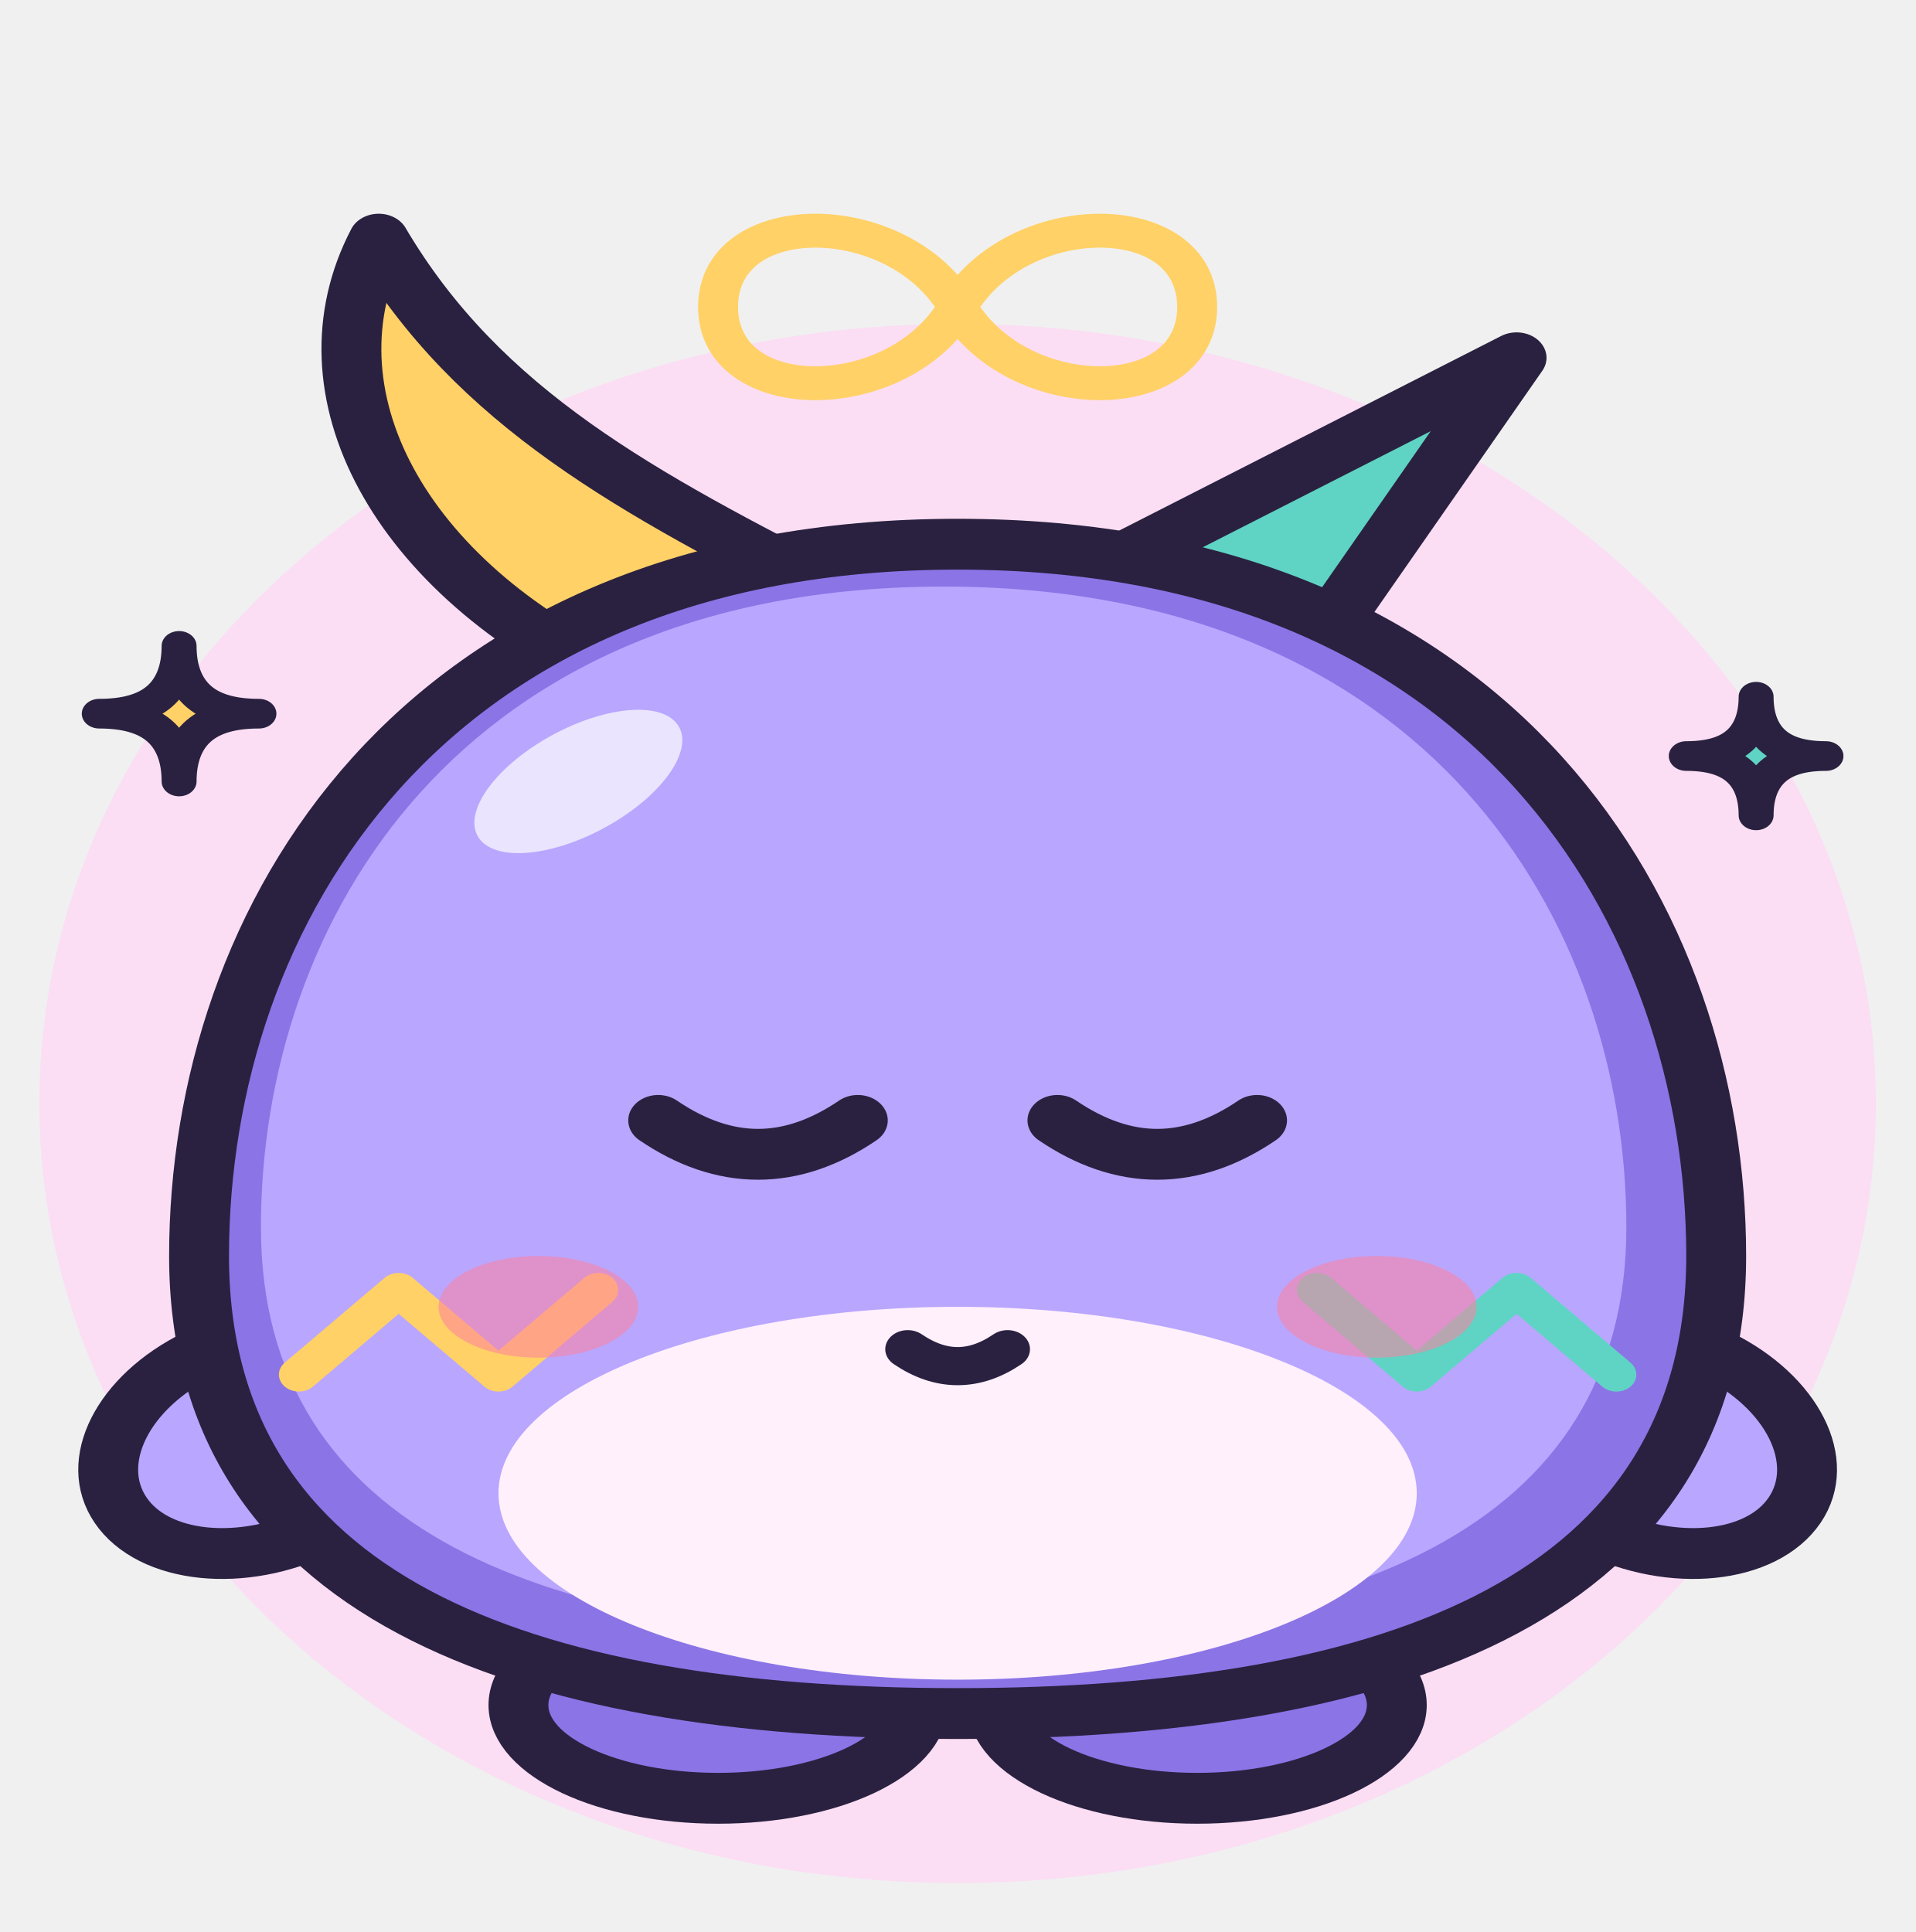
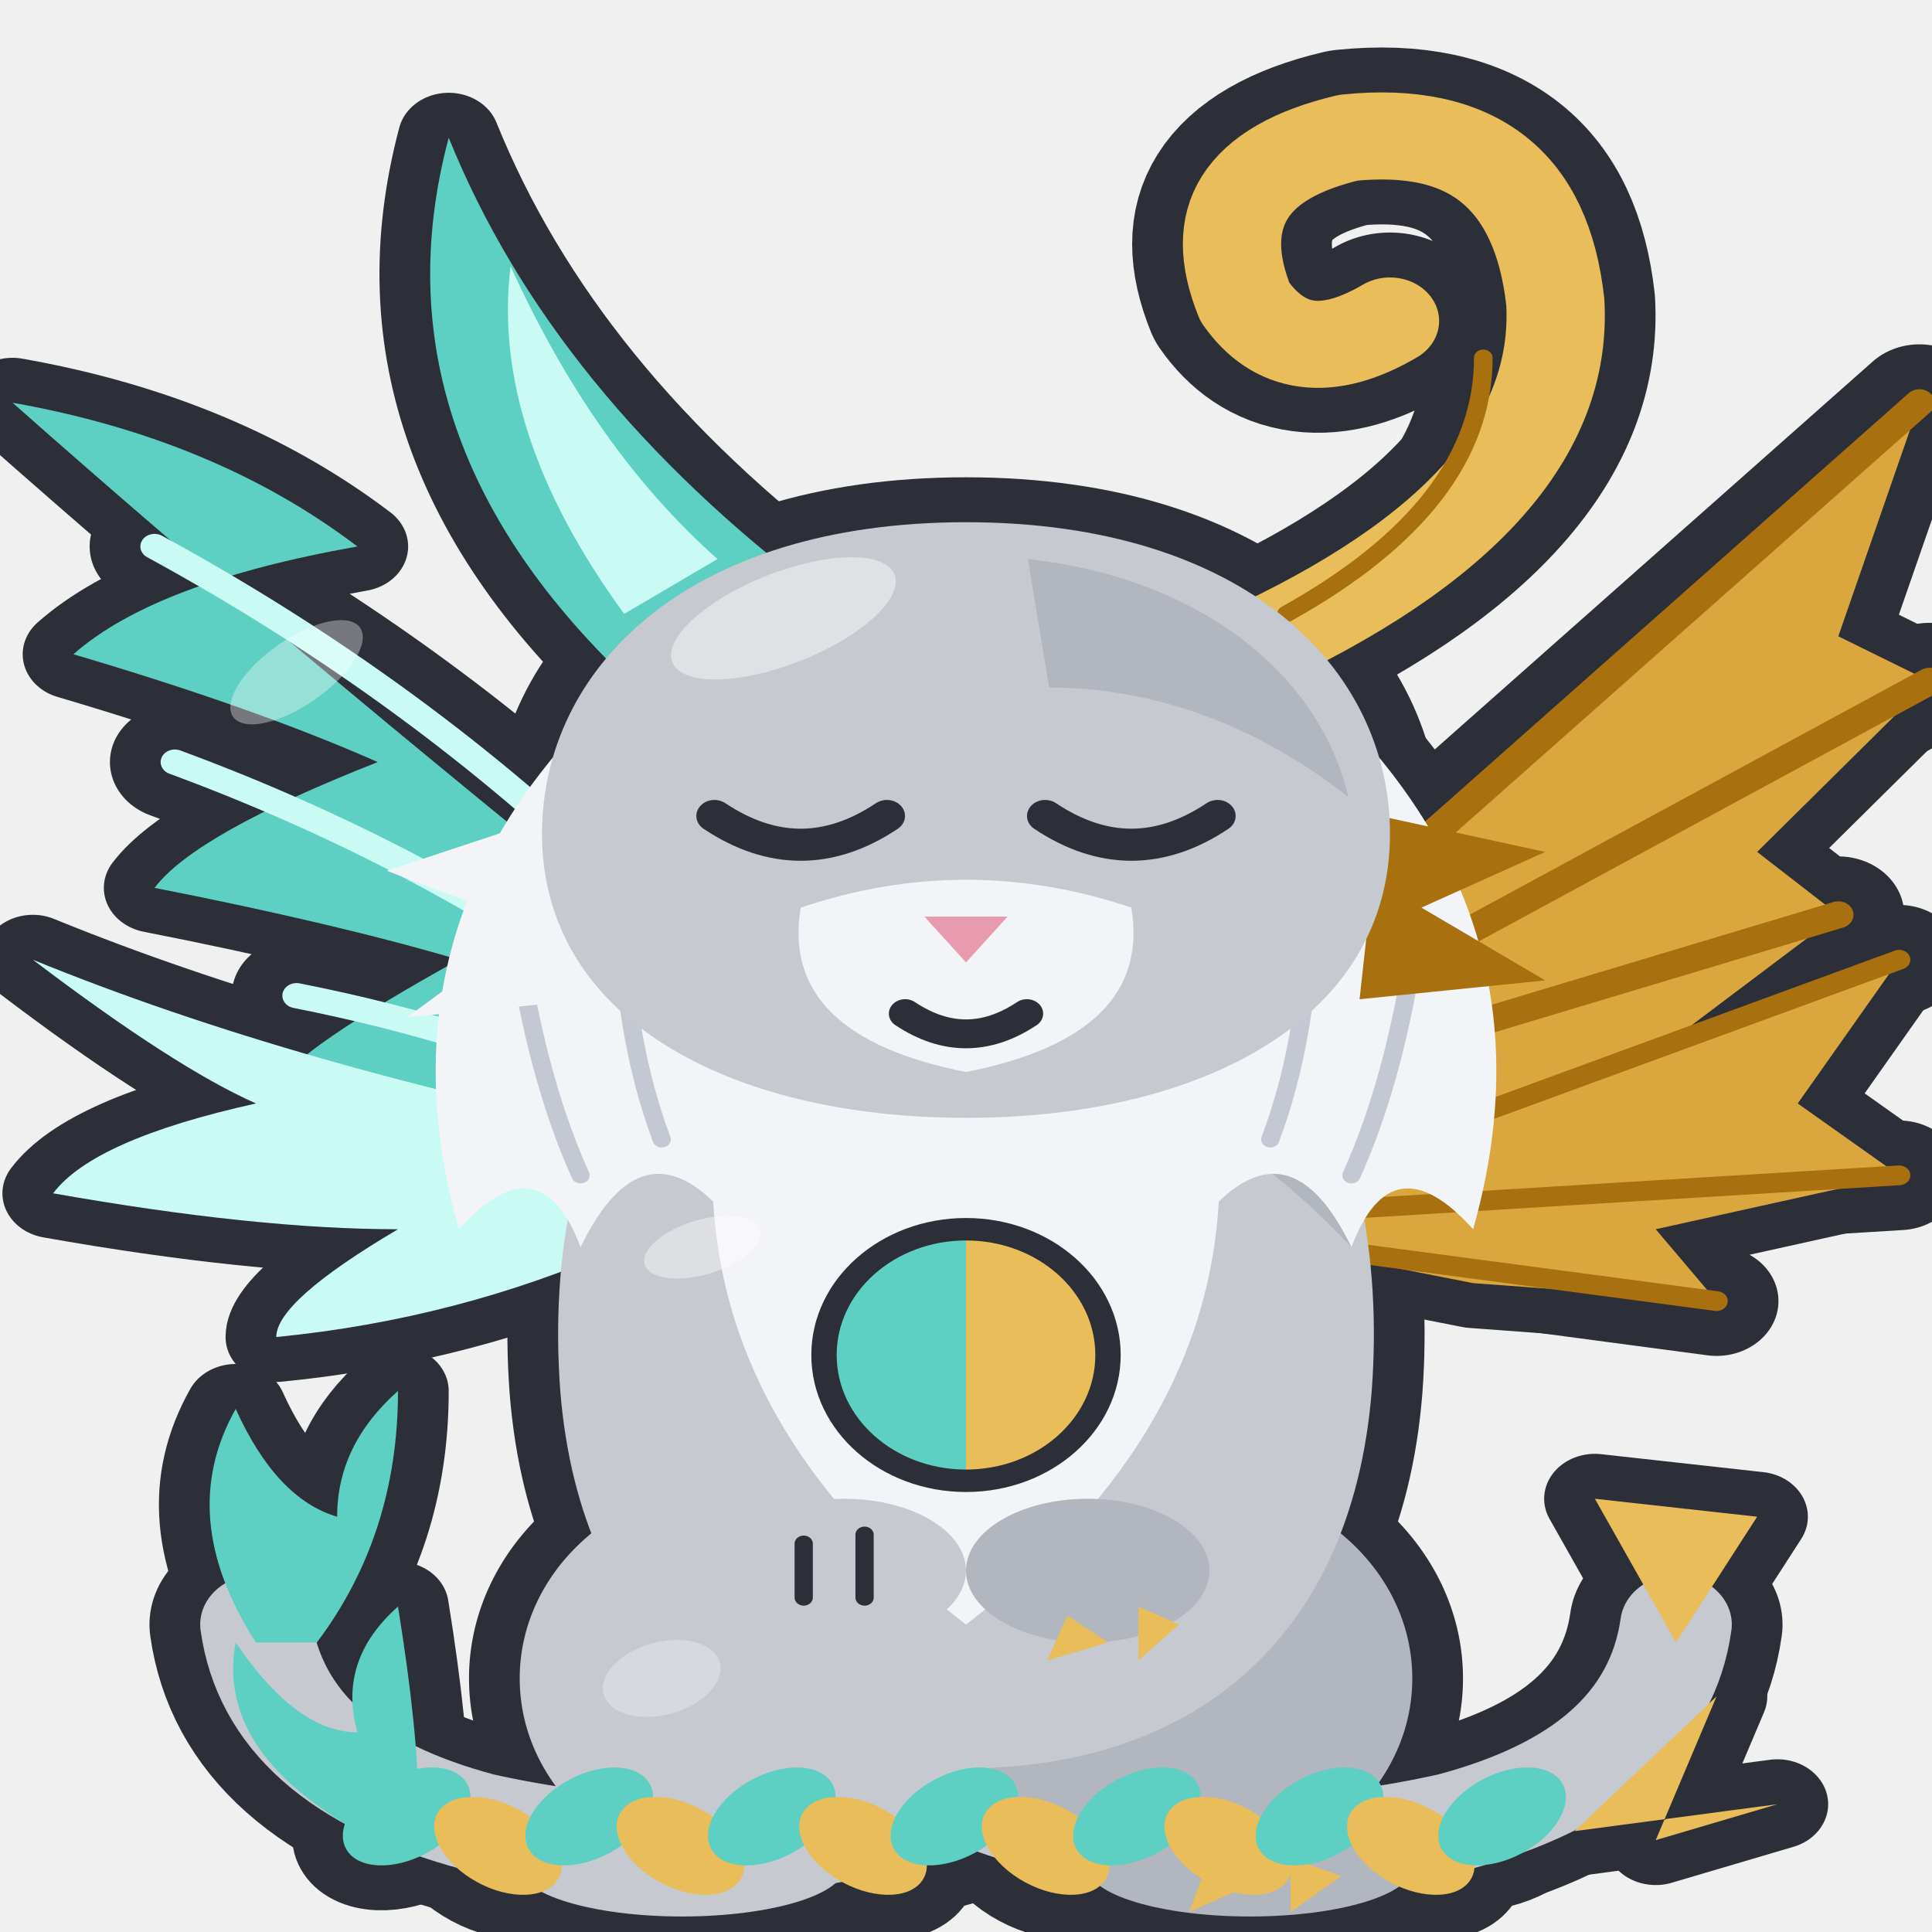
- <svg xmlns="http://www.w3.org/2000/svg" class="cr" viewBox="-1.7 5 203.4 205.2" aria-label="Paragon dormindo" height="1024" width="1015">
-   <g transform="matrix(1.06 0 0 .9 -6 19.6)">
-     <circle fill="#ffd6f5" opacity=".7" cx="100" cy="114" r="92" stroke="none" />
-     <path class="tl ink w9" d="M76 20 C76 8 94 8 100 20 C106 32 124 32 124 20 C124 8 106 8 100 20 C94 32 76 32 76 20Z" fill="none" stroke="rgb(42, 33, 64)" stroke-width="1" stroke-linejoin="round" stroke-linecap="round" />
-     <path class="tl w4" stroke="#ffd166" d="M76 20 C76 8 94 8 100 20 C106 32 124 32 124 20 C124 8 106 8 100 20 C94 32 76 32 76 20Z" fill="none" stroke-width="4" stroke-linejoin="round" stroke-linecap="round" />
-     <path class="o thin" fill="#ffd166" d="M22 60 Q22 68 30 68 Q22 68 22 76 Q22 68 14 68 Q22 68 22 60Z" stroke="rgb(42, 33, 64)" stroke-width="3.5" stroke-linejoin="round" stroke-linecap="round" />
-     <path class="o thin" fill="#5fd4c4" d="M180 66 Q180 73 187 73 Q180 73 180 80 Q180 73 173 73 Q180 73 180 66Z" stroke="rgb(42, 33, 64)" stroke-width="3.5" stroke-linejoin="round" stroke-linecap="round" />
-     <path class="o" fill="#ffd166" d="M66 64 C44 52 34 30 42 12 C52 32 68 42 88 54Z" stroke="rgb(42, 33, 64)" stroke-width="6" stroke-linejoin="round" stroke-linecap="round" />
-     <path class="o" fill="#5fd4c4" d="M130 70 L156 26 L106 56Z" stroke="rgb(42, 33, 64)" stroke-width="6" stroke-linejoin="round" stroke-linecap="round" />
-     <ellipse class="o" fill="#8b74e6" cx="76" cy="185" rx="20" ry="11" stroke="rgb(42, 33, 64)" stroke-width="6" stroke-linejoin="round" stroke-linecap="round" />
-     <ellipse class="o" fill="#8b74e6" cx="124" cy="185" rx="20" ry="11" stroke="rgb(42, 33, 64)" stroke-width="6" stroke-linejoin="round" stroke-linecap="round" />
-     <ellipse class="o" fill="#b9a6ff" cx="30" cy="154" rx="12" ry="16" transform="rotate(60 30 154)" stroke="rgb(42, 33, 64)" stroke-width="6" stroke-linejoin="round" stroke-linecap="round" />
-     <ellipse class="o" fill="#b9a6ff" cx="170" cy="154" rx="12" ry="16" transform="rotate(-60 170 154)" stroke="rgb(42, 33, 64)" stroke-width="6" stroke-linejoin="round" stroke-linecap="round" />
-     <path fill="#8b74e6" d="M100 48 C154 48 176 92 176 132 C176 172 144 186 100 186 C56 186 24 172 24 132 C24 92 46 48 100 48Z" stroke="none" />
-     <path fill="#b9a6ff" transform="matrix(.9 0 0 .9 8.6 9.8)" d="M100 48 C154 48 176 92 176 132 C176 172 144 186 100 186 C56 186 24 172 24 132 C24 92 46 48 100 48Z" stroke="none" />
-     <ellipse fill="#fff0fb" cx="100" cy="160" rx="46" ry="22" stroke="none" />
-     <path class="cir" stroke="#ffd166" d="M34 146 L44 136 L54 146 L64 136" fill="none" stroke-width="4" stroke-linejoin="round" stroke-linecap="round" />
-     <path class="cir" stroke="#5fd4c4" d="M166 146 L156 136 L146 146 L136 136" fill="none" stroke-width="4" stroke-linejoin="round" stroke-linecap="round" />
-     <path class="o ln" d="M100 48 C154 48 176 92 176 132 C176 172 144 186 100 186 C56 186 24 172 24 132 C24 92 46 48 100 48Z" fill="none" stroke="rgb(42, 33, 64)" stroke-width="6" stroke-linejoin="round" stroke-linecap="round" />
-     <ellipse class="hl" cx="62" cy="76" rx="12" ry="6" transform="rotate(-35 62 76)" fill="rgb(255, 255, 255)" stroke="none" opacity="0.7" />
-     <path class="o ln" d="M70 116 Q80 124 90 116" fill="none" stroke="rgb(42, 33, 64)" stroke-width="6" stroke-linejoin="round" stroke-linecap="round" />
-     <path class="o ln" d="M110 116 Q120 124 130 116" fill="none" stroke="rgb(42, 33, 64)" stroke-width="6" stroke-linejoin="round" stroke-linecap="round" />
-     <path class="o ln m" d="M95 143 Q100 147 105 143" fill="none" stroke="rgb(42, 33, 64)" stroke-width="4.5" stroke-linejoin="round" stroke-linecap="round" />
-     <ellipse class="ck" cx="58" cy="138" rx="10" ry="6" fill="rgb(255, 127, 159)" stroke="none" opacity="0.55" />
-     <ellipse class="ck" cx="142" cy="138" rx="10" ry="6" fill="rgb(255, 127, 159)" stroke="none" opacity="0.55" />
+ <svg xmlns="http://www.w3.org/2000/svg" viewBox="0 0 200 200" width="400" height="400">
+   <g transform="translate(100 197) scale(1.05 0.93) translate(-100 -197)">
+     <g class="o">
+       <path stroke="#2c2f38" stroke-width="10" stroke-linejoin="round" d="M76 96 Q36 60 6 30 Q26 34 40 46 Q20 50 12 58 Q30 64 42 70 Q24 78 20 84 Q38 88 50 92 Q34 102 32 106 Q50 108 58 110 Q46 120 48 124 Q62 122 72 118 Z" fill="#2c2f38" />
+       <path d="M20 46 Q46 62 66 84 M22 70 Q46 80 66 96 M34 96 Q52 100 68 108" fill="none" stroke="#2c2f38" stroke-width="12.8" stroke-linecap="round" stroke-linejoin="round" />
+       <path stroke="#2c2f38" stroke-width="10" stroke-linejoin="round" d="M124 96 Q164 60 194 30 L186 56 L195 61 L178 80 L186 87 L166 104 L171 111 L148 118 L128 118 Z" fill="#2c2f38" />
+       <path d="M126 98 L194 30 M128 102 L195 61 M130 106 L186 87 M132 112 L171 111" fill="none" stroke="#2c2f38" stroke-width="13.0" stroke-linecap="round" stroke-linejoin="round" />
+       <path stroke="#2c2f38" stroke-width="10" stroke-linejoin="round" d="M70 112 Q34 104 8 92 Q22 104 30 108 Q14 112 10 118 Q30 122 44 122 Q32 130 32 134 Q50 132 66 124 Z" fill="#2c2f38" />
+       <path stroke="#2c2f38" stroke-width="10" stroke-linejoin="round" d="M130 112 Q166 104 192 92 L182 108 L192 116 L168 122 L174 130 L150 128 L132 124 Z" fill="#2c2f38" />
+       <path d="M134 116 L192 92 M134 120 L192 116 M134 124 L174 130" fill="none" stroke="#2c2f38" stroke-width="12.2" stroke-linecap="round" stroke-linejoin="round" />
+       <path d="M86 176 Q112 197 148 188 Q168 182 170 166" fill="none" stroke="#2c2f38" stroke-width="21.0" stroke-linecap="round" stroke-linejoin="round" />
+       <path stroke="#2c2f38" stroke-width="10" stroke-linejoin="round" d="M170 168 L162 152 L178 154 Z" fill="#2c2f38" />
+       <path d="M114 176 Q88 197 52 188 Q32 182 30 166" fill="none" stroke="#2c2f38" stroke-width="21.0" stroke-linecap="round" stroke-linejoin="round" />
+       <path stroke="#2c2f38" stroke-width="10" stroke-linejoin="round" d="M30 168 Q22 154 28 142 Q32 152 38 154 Q38 146 44 140 Q44 156 36 168 Z" fill="#2c2f38" />
+       <ellipse stroke="#2c2f38" stroke-width="10" stroke-linejoin="round" cx="78" cy="172" rx="22" ry="22" fill="#2c2f38" />
+       <ellipse stroke="#2c2f38" stroke-width="10" stroke-linejoin="round" cx="122" cy="172" rx="22" ry="22" fill="#2c2f38" />
+       <ellipse stroke="#2c2f38" stroke-width="10" stroke-linejoin="round" cx="72" cy="193" rx="16" ry="5.5" fill="#2c2f38" />
+       <ellipse stroke="#2c2f38" stroke-width="10" stroke-linejoin="round" cx="128" cy="193" rx="16" ry="5.5" fill="#2c2f38" />
+       <path stroke="#2c2f38" stroke-width="10" stroke-linejoin="round" d="M124 192 L122 198 L128 195 Z M132 192 L132 198 L137 194 Z" fill="#2c2f38" />
+       <path stroke="#2c2f38" stroke-width="10" stroke-linejoin="round" d="M100 82 C130 82 142 110 140 140 C138 168 122 182 100 182 C78 182 62 168 60 140 C58 110 70 82 100 82 Z" fill="#2c2f38" />
+       <path stroke="#2c2f38" stroke-width="10" stroke-linejoin="round" d="M108 86 C124 92 136 106 138 124 C128 112 118 106 108 104 Z" fill="#2c2f38" />
+       <path stroke="#2c2f38" stroke-width="10" stroke-linejoin="round" d="M76 104 Q100 94 124 104 Q130 140 100 166 Q70 140 76 104 Z" fill="#2c2f38" />
+       <path stroke="#2c2f38" stroke-width="10" stroke-linejoin="round" d="M100 122 A14 14 0 0 0 100 150 Z" fill="#2c2f38" />
+       <path stroke="#2c2f38" stroke-width="10" stroke-linejoin="round" d="M100 122 A14 14 0 0 1 100 150 Z" fill="#2c2f38" />
+       <circle cx="100" cy="136" r="14" fill="none" stroke="#2c2f38" stroke-width="12.5" />
+       <ellipse stroke="#2c2f38" stroke-width="10" stroke-linejoin="round" cx="46.0" cy="187" rx="7" ry="4.5" fill="#2c2f38" transform="rotate(-35 46.0 189)" />
+       <ellipse stroke="#2c2f38" stroke-width="10" stroke-linejoin="round" cx="55.0" cy="191" rx="7" ry="4.5" fill="#2c2f38" transform="rotate(35 55.0 189)" />
+       <ellipse stroke="#2c2f38" stroke-width="10" stroke-linejoin="round" cx="64.0" cy="187" rx="7" ry="4.5" fill="#2c2f38" transform="rotate(-35 64.0 189)" />
+       <ellipse stroke="#2c2f38" stroke-width="10" stroke-linejoin="round" cx="73.0" cy="191" rx="7" ry="4.5" fill="#2c2f38" transform="rotate(35 73.0 189)" />
+       <ellipse stroke="#2c2f38" stroke-width="10" stroke-linejoin="round" cx="82.0" cy="187" rx="7" ry="4.5" fill="#2c2f38" transform="rotate(-35 82.0 189)" />
+       <ellipse stroke="#2c2f38" stroke-width="10" stroke-linejoin="round" cx="91.0" cy="191" rx="7" ry="4.5" fill="#2c2f38" transform="rotate(35 91.0 189)" />
+       <ellipse stroke="#2c2f38" stroke-width="10" stroke-linejoin="round" cx="100.0" cy="187" rx="7" ry="4.5" fill="#2c2f38" transform="rotate(-35 100.0 189)" />
+       <ellipse stroke="#2c2f38" stroke-width="10" stroke-linejoin="round" cx="109.0" cy="191" rx="7" ry="4.5" fill="#2c2f38" transform="rotate(35 109.0 189)" />
+       <ellipse stroke="#2c2f38" stroke-width="10" stroke-linejoin="round" cx="118.0" cy="187" rx="7" ry="4.5" fill="#2c2f38" transform="rotate(-35 118.0 189)" />
+       <ellipse stroke="#2c2f38" stroke-width="10" stroke-linejoin="round" cx="127.0" cy="191" rx="7" ry="4.5" fill="#2c2f38" transform="rotate(35 127.0 189)" />
+       <ellipse stroke="#2c2f38" stroke-width="10" stroke-linejoin="round" cx="136.0" cy="187" rx="7" ry="4.5" fill="#2c2f38" transform="rotate(-35 136.0 189)" />
+       <ellipse stroke="#2c2f38" stroke-width="10" stroke-linejoin="round" cx="145.0" cy="191" rx="7" ry="4.5" fill="#2c2f38" transform="rotate(35 145.0 189)" />
+       <ellipse stroke="#2c2f38" stroke-width="10" stroke-linejoin="round" cx="154.0" cy="187" rx="7" ry="4.5" fill="#2c2f38" transform="rotate(-35 154.0 189)" />
+       <path stroke="#2c2f38" stroke-width="10" stroke-linejoin="round" d="M40 189 Q26 180 28 168 Q34 178 40 178 Q38 170 44 164 Q46 178 46 186 Z" fill="#2c2f38" />
+       <path stroke="#2c2f38" stroke-width="10" stroke-linejoin="round" d="M160 189 L174 174 L168 190 L180 186 Z" fill="#2c2f38" />
+       <path stroke="#2c2f38" stroke-width="10" stroke-linejoin="round" d="M62 66 Q42 90 50 122 Q58 112 62 124 Q68 110 76 120 L124 120 Q132 110 138 124 Q142 112 150 122 Q158 90 138 66 Z" fill="#2c2f38" />
+       <path d="M56 92 Q58 106 62 116 M144 92 Q142 106 138 116 M66 84 Q66 100 70 112 M134 84 Q134 100 130 112" fill="none" stroke="#2c2f38" stroke-width="11.8" stroke-linecap="round" stroke-linejoin="round" />
+       <ellipse stroke="#2c2f38" stroke-width="10" stroke-linejoin="round" cx="88" cy="160" rx="12" ry="8" fill="#2c2f38" />
+       <ellipse stroke="#2c2f38" stroke-width="10" stroke-linejoin="round" cx="112" cy="160" rx="12" ry="8" fill="#2c2f38" />
+       <path d="M84 157 L84 163 M90 156 L90 163" fill="none" stroke="#2c2f38" stroke-width="11.8" stroke-linecap="round" stroke-linejoin="round" />
+       <path stroke="#2c2f38" stroke-width="10" stroke-linejoin="round" d="M110 165 L108 170 L114 168 Z M117 164 L117 170 L121 166 Z" fill="#2c2f38" />
+       <path stroke="#2c2f38" stroke-width="10" stroke-linejoin="round" d="M69.4 63.7 Q40.8 35.2 49.0 0.5 Q59.2 29.0 85.7 51.5 Z" fill="#2c2f38" />
+       <path stroke="#2c2f38" stroke-width="10" stroke-linejoin="round" d="M66.3 53.5 Q53.1 33.1 55.1 14.8 Q63.3 35.2 75.5 47.4 Z" fill="#2c2f38" />
+       <path d="M127.5 57.6 Q159.2 41.3 158.1 18.8 Q156.1 -1.6 137.7 0.5 Q122.4 4.6 127.5 18.8 Q132.6 27.0 141.8 20.9" fill="none" stroke="#2c2f38" stroke-width="19.69" stroke-linecap="round" stroke-linejoin="round" />
+       <path d="M131.6 53.5 Q151.0 41.3 151.0 25.0" fill="none" stroke="#2c2f38" stroke-width="11.836" stroke-linecap="round" stroke-linejoin="round" />
+       <path stroke="#2c2f38" stroke-width="10" stroke-linejoin="round" d="M59.2 76.0 L42.9 82.1 L57.2 88.2 L44.9 98.4 L63.3 96.4 Z" fill="#2c2f38" />
+       <path stroke="#2c2f38" stroke-width="10" stroke-linejoin="round" d="M140.8 76.0 L157.1 80.0 L144.9 86.2 L157.1 94.3 L138.8 96.4 Z" fill="#2c2f38" />
+       <path stroke="#2c2f38" stroke-width="10" stroke-linejoin="round" d="M100.0 43.3 C127.5 43.3 141.8 59.6 141.8 78.0 C141.8 98.4 123.5 109.6 100.0 109.6 C76.5 109.6 58.2 98.4 58.2 78.0 C58.2 59.6 72.5 43.3 100.0 43.3 Z" fill="#2c2f38" />
+       <path stroke="#2c2f38" stroke-width="10" stroke-linejoin="round" d="M106.1 47.4 C122.4 49.4 134.7 59.6 137.7 73.9 C128.6 65.8 118.4 61.7 108.2 61.7 Z" fill="#2c2f38" />
+       <path stroke="#2c2f38" stroke-width="10" stroke-linejoin="round" d="M83.7 86.2 Q100.0 80.0 116.3 86.2 Q118.4 100.4 100.0 104.5 Q81.6 100.4 83.7 86.2 Z" fill="#2c2f38" />
+       <path stroke="#2c2f38" stroke-width="10" stroke-linejoin="round" d="M95.9 87.2 L104.1 87.2 L100.0 92.3 Z" fill="#2c2f38" />
+       <path d="M75.2 76.0 Q83.7 82.4 92.2 76.0" fill="none" stroke="#2c2f38" stroke-width="13.57" stroke-linecap="round" stroke-linejoin="round" />
+       <path d="M107.8 76.0 Q116.3 82.4 124.8 76.0" fill="none" stroke="#2c2f38" stroke-width="13.57" stroke-linecap="round" stroke-linejoin="round" />
+       <path d="M94.0 98.0 Q100.0 102.5 106.0 98.0" fill="none" stroke="#2c2f38" stroke-width="13.213" stroke-linecap="round" stroke-linejoin="round" />
+     </g>
+     <path d="M76 96 Q36 60 6 30 Q26 34 40 46 Q20 50 12 58 Q30 64 42 70 Q24 78 20 84 Q38 88 50 92 Q34 102 32 106 Q50 108 58 110 Q46 120 48 124 Q62 122 72 118 Z" fill="#5dcfc3" />
+     <path d="M20 46 Q46 62 66 84 M22 70 Q46 80 66 96 M34 96 Q52 100 68 108" fill="none" stroke="#c9fbf4" stroke-width="2.8" stroke-linecap="round" stroke-linejoin="round" />
+     <path d="M124 96 Q164 60 194 30 L186 56 L195 61 L178 80 L186 87 L166 104 L171 111 L148 118 L128 118 Z" fill="#d9a73e" />
+     <path d="M126 98 L194 30 M128 102 L195 61 M130 106 L186 87 M132 112 L171 111" fill="none" stroke="#a8700e" stroke-width="3" stroke-linecap="round" stroke-linejoin="round" />
+     <path d="M70 112 Q34 104 8 92 Q22 104 30 108 Q14 112 10 118 Q30 122 44 122 Q32 130 32 134 Q50 132 66 124 Z" fill="#c9fbf4" />
+     <path d="M130 112 Q166 104 192 92 L182 108 L192 116 L168 122 L174 130 L150 128 L132 124 Z" fill="#d9a73e" />
+     <path d="M134 116 L192 92 M134 120 L192 116 M134 124 L174 130" fill="none" stroke="#a8700e" stroke-width="2.2" stroke-linecap="round" stroke-linejoin="round" />
+     <path d="M86 176 Q112 197 148 188 Q168 182 170 166" fill="none" stroke="#c6c9d0" stroke-width="11" stroke-linecap="round" stroke-linejoin="round" />
+     <path d="M170 168 L162 152 L178 154 Z" fill="#e8bd5a" />
+     <path d="M114 176 Q88 197 52 188 Q32 182 30 166" fill="none" stroke="#c6c9d0" stroke-width="11" stroke-linecap="round" stroke-linejoin="round" />
+     <path d="M30 168 Q22 154 28 142 Q32 152 38 154 Q38 146 44 140 Q44 156 36 168 Z" fill="#5dcfc3" />
+     <ellipse cx="78" cy="172" rx="22" ry="22" fill="#c6c9d0" />
+     <ellipse cx="122" cy="172" rx="22" ry="22" fill="#b2b6be" />
+     <ellipse cx="72" cy="193" rx="16" ry="5.5" fill="#c6c9d0" />
+     <ellipse cx="128" cy="193" rx="16" ry="5.5" fill="#b2b6be" />
+     <path d="M124 192 L122 198 L128 195 Z M132 192 L132 198 L137 194 Z" fill="#e8bd5a" />
+     <path d="M100 82 C130 82 142 110 140 140 C138 168 122 182 100 182 C78 182 62 168 60 140 C58 110 70 82 100 82 Z" fill="#c6c9d0" />
+     <path d="M108 86 C124 92 136 106 138 124 C128 112 118 106 108 104 Z" fill="#b2b6be" />
+     <path d="M76 104 Q100 94 124 104 Q130 140 100 166 Q70 140 76 104 Z" fill="#f3f4f7" />
+     <path d="M100 122 A14 14 0 0 0 100 150 Z" fill="#5dcfc3" />
+     <path d="M100 122 A14 14 0 0 1 100 150 Z" fill="#e8bd5a" />
+     <circle cx="100" cy="136" r="14" fill="none" stroke="#2c2f38" stroke-width="2.5" />
+     <ellipse cx="46.0" cy="187" rx="7" ry="4.5" fill="#5dcfc3" transform="rotate(-35 46.0 189)" />
+     <ellipse cx="55.0" cy="191" rx="7" ry="4.5" fill="#e8bd5a" transform="rotate(35 55.0 189)" />
+     <ellipse cx="64.0" cy="187" rx="7" ry="4.5" fill="#5dcfc3" transform="rotate(-35 64.0 189)" />
+     <ellipse cx="73.0" cy="191" rx="7" ry="4.5" fill="#e8bd5a" transform="rotate(35 73.0 189)" />
+     <ellipse cx="82.0" cy="187" rx="7" ry="4.5" fill="#5dcfc3" transform="rotate(-35 82.0 189)" />
+     <ellipse cx="91.0" cy="191" rx="7" ry="4.5" fill="#e8bd5a" transform="rotate(35 91.0 189)" />
+     <ellipse cx="100.0" cy="187" rx="7" ry="4.5" fill="#5dcfc3" transform="rotate(-35 100.0 189)" />
+     <ellipse cx="109.0" cy="191" rx="7" ry="4.5" fill="#e8bd5a" transform="rotate(35 109.0 189)" />
+     <ellipse cx="118.0" cy="187" rx="7" ry="4.5" fill="#5dcfc3" transform="rotate(-35 118.0 189)" />
+     <ellipse cx="127.0" cy="191" rx="7" ry="4.5" fill="#e8bd5a" transform="rotate(35 127.0 189)" />
+     <ellipse cx="136.0" cy="187" rx="7" ry="4.5" fill="#5dcfc3" transform="rotate(-35 136.0 189)" />
+     <ellipse cx="145.0" cy="191" rx="7" ry="4.5" fill="#e8bd5a" transform="rotate(35 145.0 189)" />
+     <ellipse cx="154.0" cy="187" rx="7" ry="4.5" fill="#5dcfc3" transform="rotate(-35 154.0 189)" />
+     <path d="M40 189 Q26 180 28 168 Q34 178 40 178 Q38 170 44 164 Q46 178 46 186 Z" fill="#5dcfc3" />
+     <path d="M160 189 L174 174 L168 190 L180 186 Z" fill="#e8bd5a" />
+     <path d="M62 66 Q42 90 50 122 Q58 112 62 124 Q68 110 76 120 L124 120 Q132 110 138 124 Q142 112 150 122 Q158 90 138 66 Z" fill="#f3f4f7" />
+     <path d="M56 92 Q58 106 62 116 M144 92 Q142 106 138 116 M66 84 Q66 100 70 112 M134 84 Q134 100 130 112" fill="none" stroke="#c4c8d2" stroke-width="1.8" stroke-linecap="round" stroke-linejoin="round" />
+     <ellipse cx="88" cy="160" rx="12" ry="8" fill="#c6c9d0" />
+     <ellipse cx="112" cy="160" rx="12" ry="8" fill="#b2b6be" />
+     <path d="M84 157 L84 163 M90 156 L90 163" fill="none" stroke="#2c2f38" stroke-width="1.8" stroke-linecap="round" stroke-linejoin="round" />
+     <path d="M110 165 L108 170 L114 168 Z M117 164 L117 170 L121 166 Z" fill="#e8bd5a" />
+     <path d="M69.4 63.7 Q40.8 35.2 49.0 0.5 Q59.2 29.0 85.7 51.5 Z" fill="#5dcfc3" />
+     <path d="M66.3 53.5 Q53.1 33.1 55.1 14.8 Q63.3 35.2 75.5 47.4 Z" fill="#c9fbf4" />
+     <path d="M127.5 57.6 Q159.2 41.3 158.1 18.8 Q156.1 -1.6 137.7 0.5 Q122.4 4.6 127.5 18.8 Q132.6 27.0 141.8 20.9" fill="none" stroke="#e8bd5a" stroke-width="9.69" stroke-linecap="round" stroke-linejoin="round" />
+     <path d="M131.6 53.5 Q151.0 41.3 151.0 25.0" fill="none" stroke="#a8700e" stroke-width="1.836" stroke-linecap="round" stroke-linejoin="round" />
+     <path d="M59.2 76.0 L42.9 82.1 L57.2 88.2 L44.9 98.4 L63.3 96.4 Z" fill="#f3f4f7" />
+     <path d="M140.8 76.0 L157.1 80.0 L144.9 86.2 L157.1 94.3 L138.8 96.4 Z" fill="#a8700e" />
+     <path d="M100.0 43.3 C127.5 43.3 141.8 59.6 141.8 78.0 C141.8 98.4 123.5 109.6 100.0 109.6 C76.5 109.6 58.2 98.4 58.2 78.0 C58.2 59.6 72.5 43.3 100.0 43.3 Z" fill="#c6c9d0" />
+     <path d="M106.1 47.4 C122.4 49.4 134.7 59.6 137.7 73.9 C128.6 65.8 118.4 61.7 108.2 61.7 Z" fill="#b2b6be" />
+     <path d="M83.7 86.2 Q100.0 80.0 116.3 86.2 Q118.4 100.4 100.0 104.5 Q81.6 100.4 83.7 86.2 Z" fill="#f3f4f7" />
+     <path d="M95.9 87.2 L104.1 87.2 L100.0 92.3 Z" fill="#e89aae" />
+     <path d="M75.2 76.0 Q83.7 82.4 92.2 76.0" fill="none" stroke="#2c2f38" stroke-width="3.57" stroke-linecap="round" stroke-linejoin="round" />
+     <path d="M107.8 76.0 Q116.3 82.4 124.8 76.0" fill="none" stroke="#2c2f38" stroke-width="3.57" stroke-linecap="round" stroke-linejoin="round" />
+     <path d="M94.0 98.0 Q100.0 102.5 106.0 98.0" fill="none" stroke="#2c2f38" stroke-width="3.213" stroke-linecap="round" stroke-linejoin="round" />
+     <ellipse cx="82" cy="54" rx="12" ry="5" fill="#ffffff" opacity="0.45" transform="rotate(-25 82 54)" />
+     <ellipse cx="74" cy="124" rx="6" ry="3" fill="#ffffff" opacity="0.4" transform="rotate(-20 74 124)" />
+     <ellipse cx="34" cy="60" rx="8" ry="3.5" fill="#ffffff" opacity="0.35" transform="rotate(-40 34 60)" />
+     <ellipse cx="70" cy="172" rx="6" ry="4" fill="#ffffff" opacity="0.3" transform="rotate(-20 70 172)" />
  </g>
</svg>
